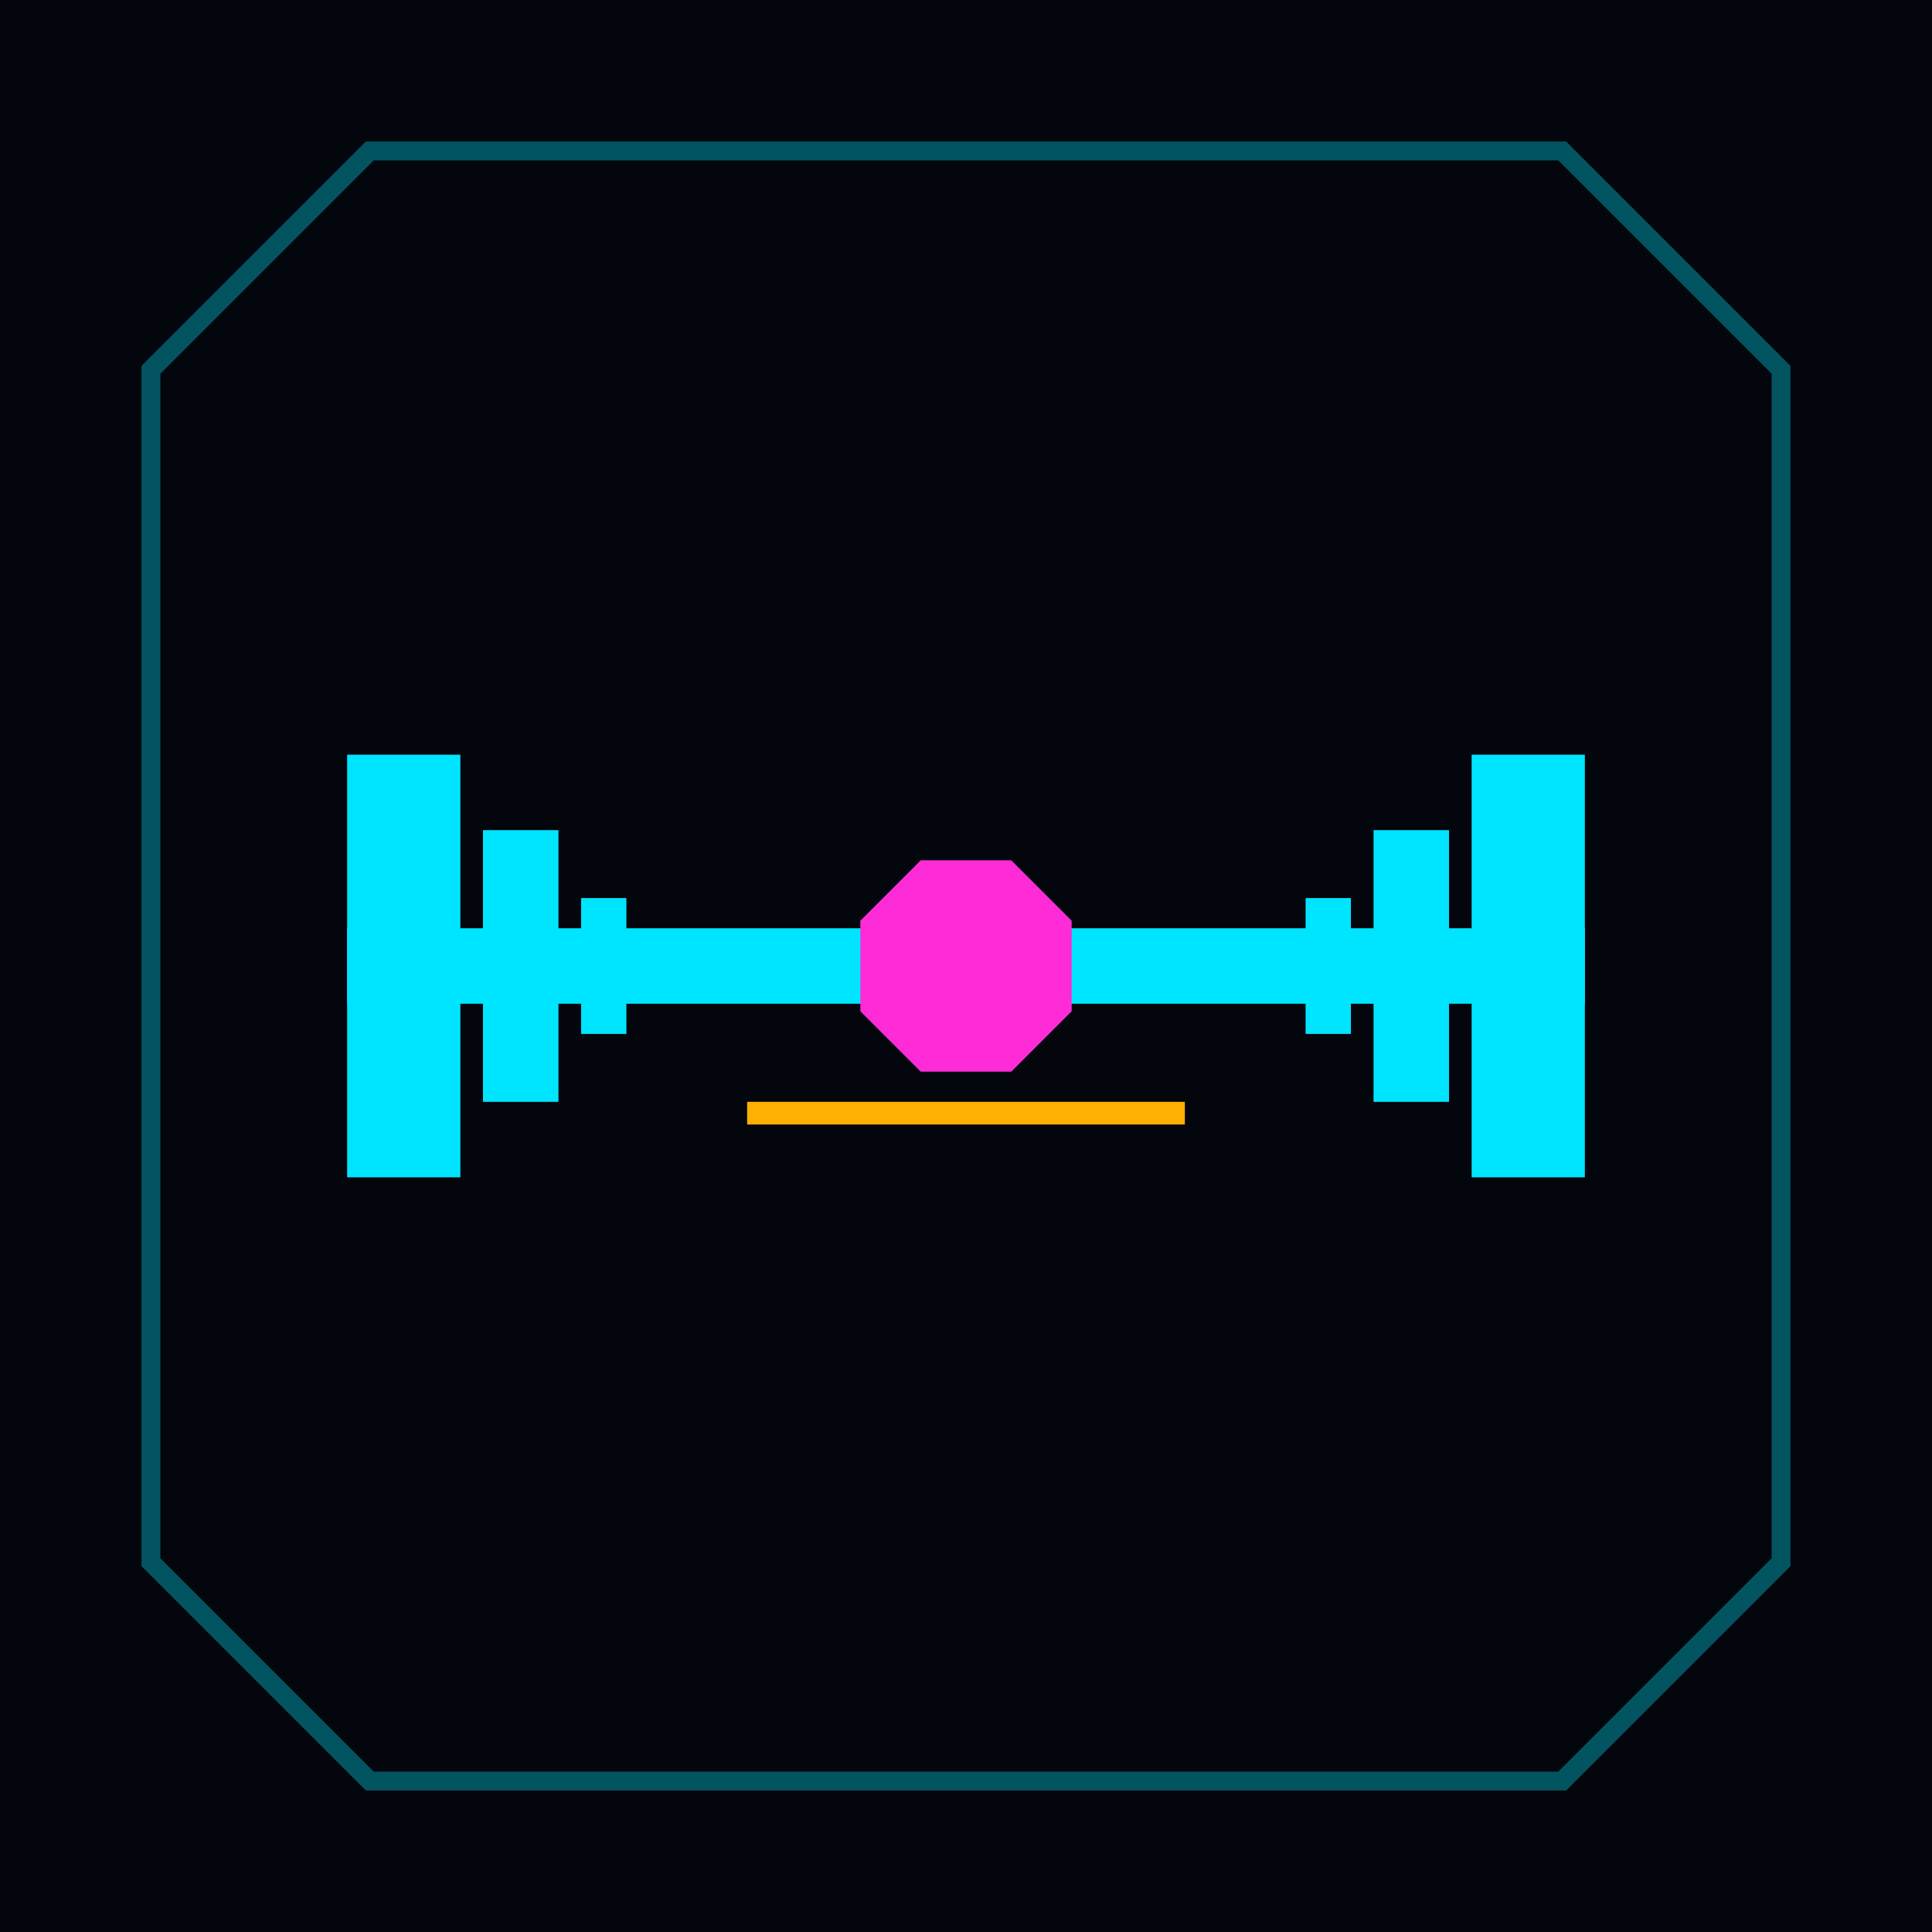
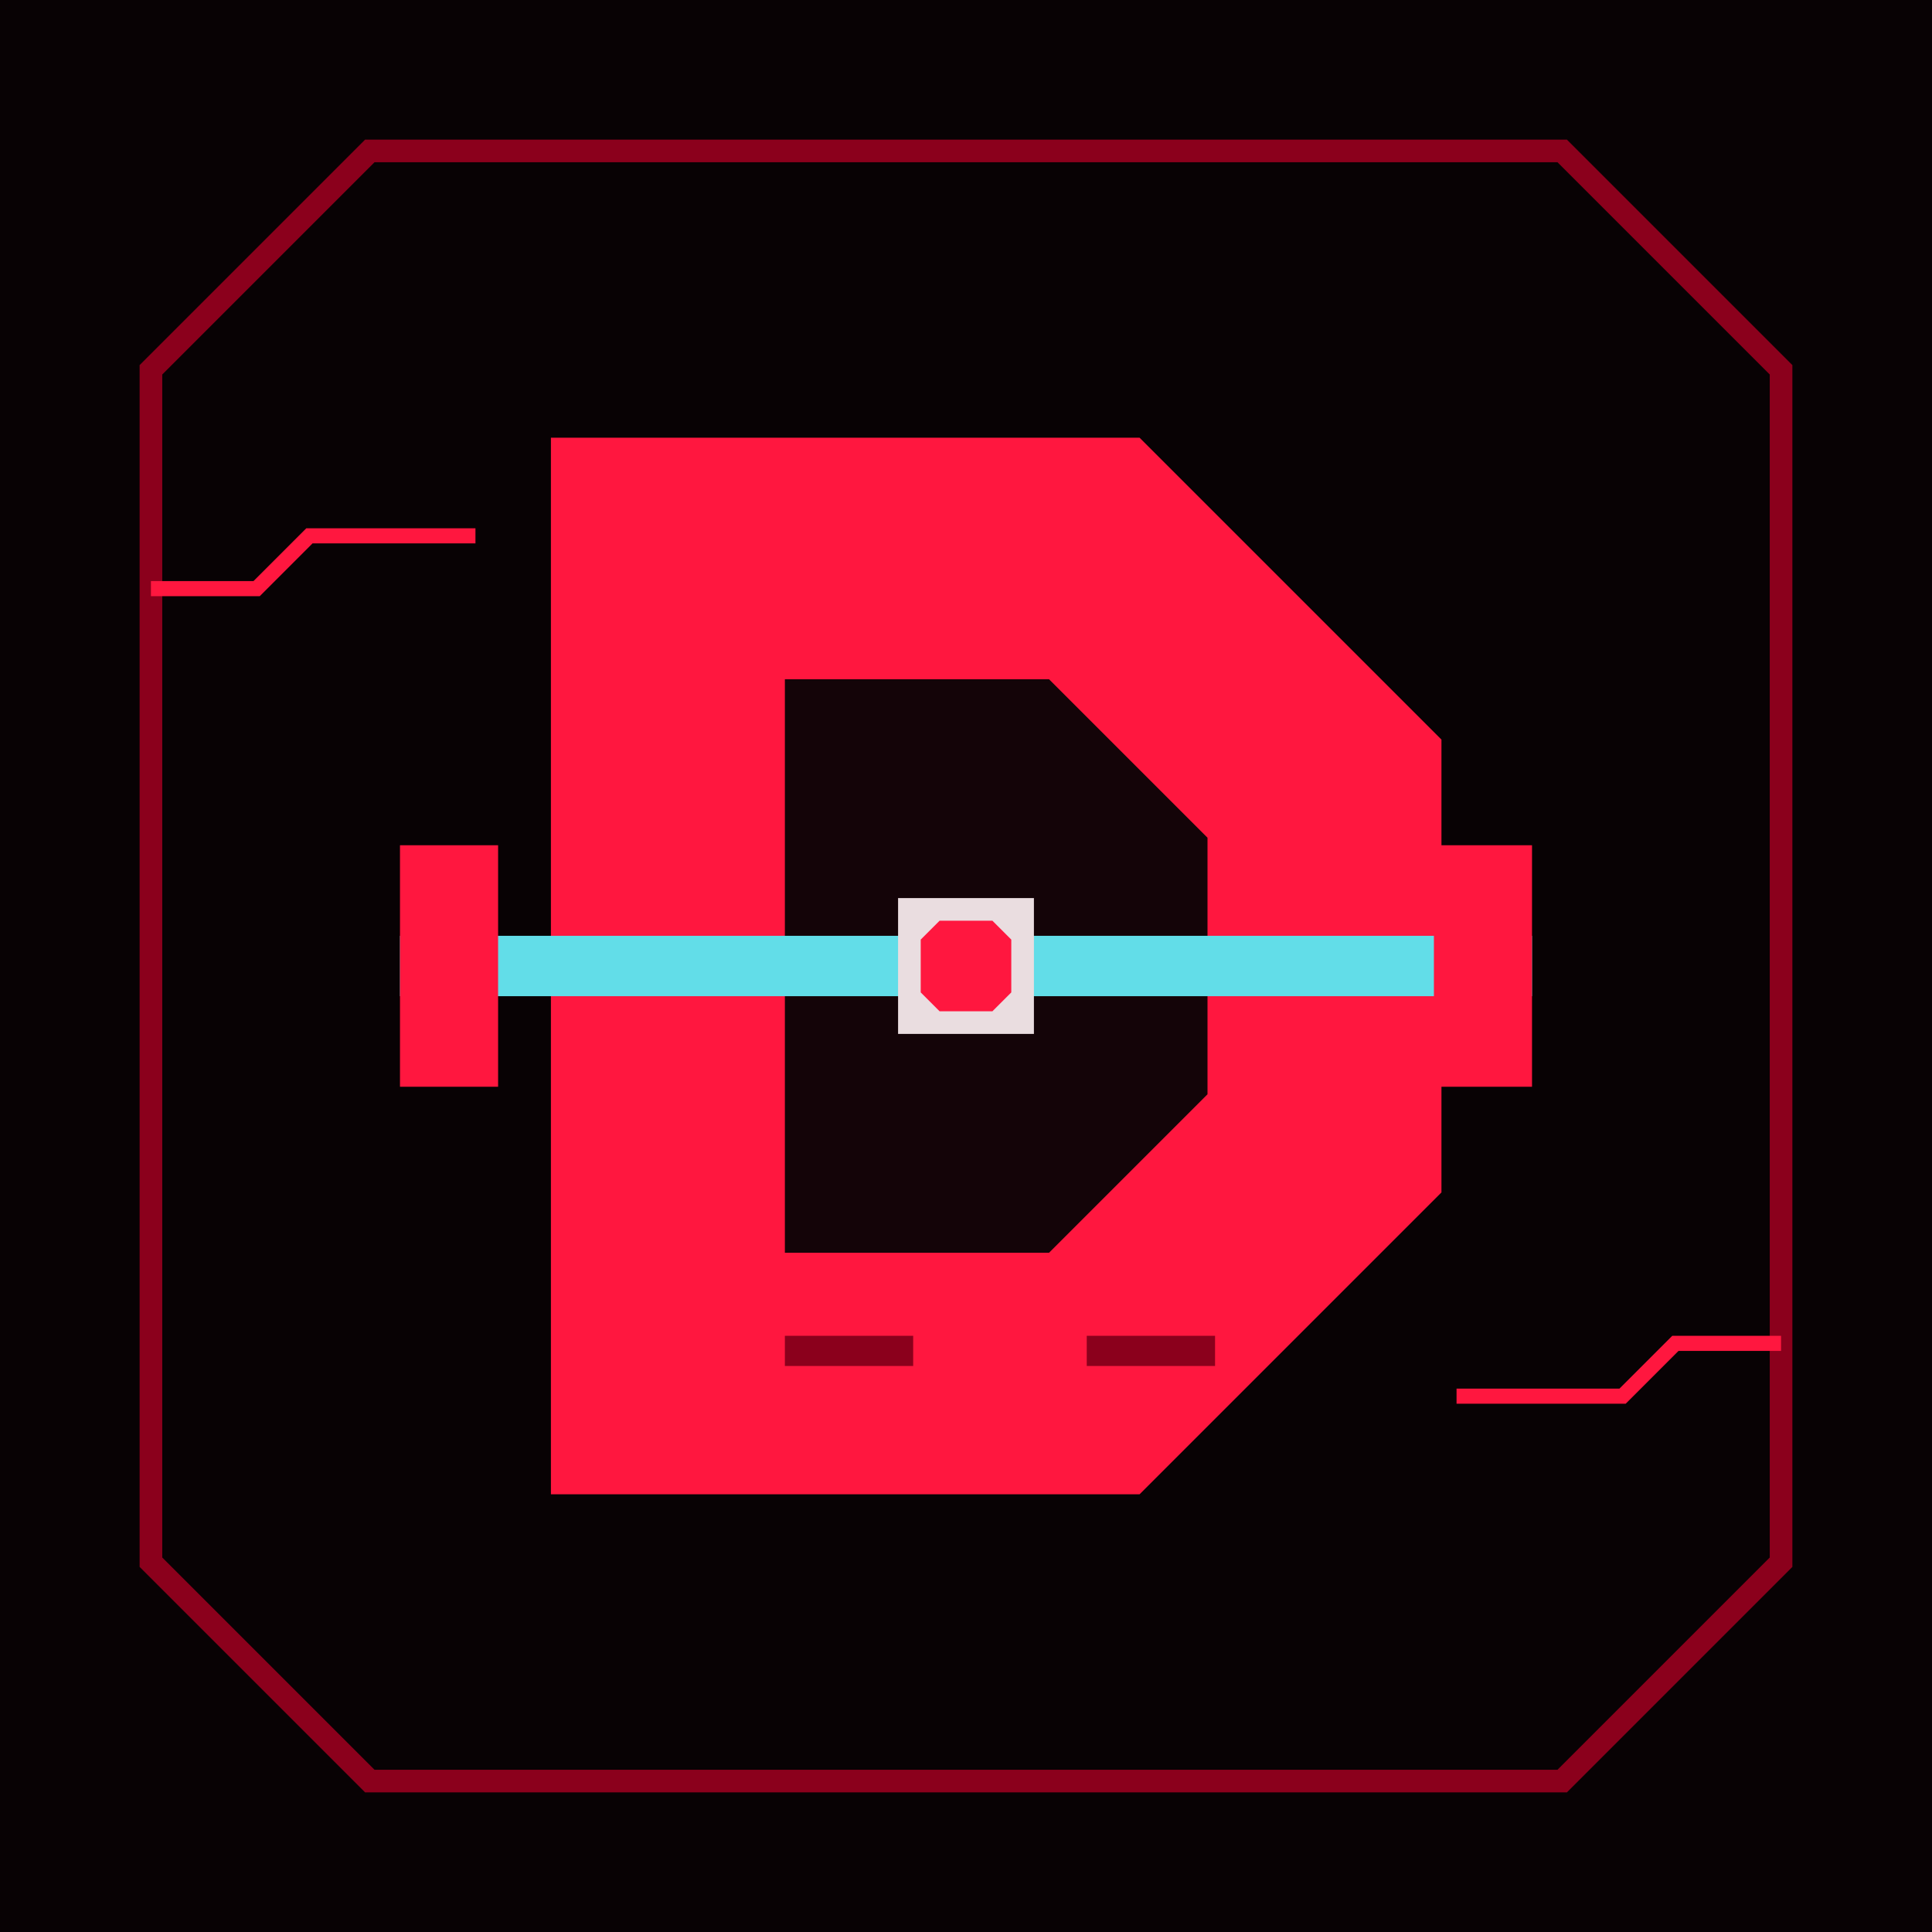
<svg xmlns="http://www.w3.org/2000/svg" width="512" height="512" viewBox="0 0 512 512" role="img" aria-label="Cyber Gym">
-   <rect width="512" height="512" fill="#04060D" />
-   <path d="M98 40 H414 L472 98 V414 L414 472 H98 L40 414 V98 Z" fill="none" stroke="#00E5FF" stroke-opacity=".35" stroke-width="5" />
-   <g fill="#00E5FF">
-     <rect x="92" y="246" width="328" height="20" />
-     <rect x="92" y="200" width="30" height="112" />
-     <rect x="128" y="220" width="20" height="72" />
-     <rect x="390" y="200" width="30" height="112" />
-     <rect x="364" y="220" width="20" height="72" />
-     <rect x="154" y="238" width="12" height="36" />
-     <rect x="346" y="238" width="12" height="36" />
-   </g>
-   <path d="M244 228 H268 L284 244 V268 L268 284 H244 L228 268 V244 Z" fill="#FF2BD6" />
-   <rect x="198" y="292" width="116" height="6" fill="#FFB000" />
+   <rect width="512" height="512" fill="#080204" />
+   <path d="M98 40 H414 L472 98 V414 L414 472 H98 L40 414 V98 Z" fill="none" stroke="#8B001C" stroke-width="6" />
+   <path d="M40 156H68L82 142H126M386 370H430L444 356H472" fill="none" stroke="#FF173F" stroke-width="4" />
+   <path d="M146 116H302L382 196V316L302 396H146Z" fill="#FF173F" />
+   <path d="M208 180H278L320 222V290L278 332H208Z" fill="#140408" />
+   <path d="M106 248H406V264H106Z" fill="#62DDE8" />
+   <path d="M106 224H132V288H106ZM380 224H406V288H380Z" fill="#FF173F" />
+   <rect x="238" y="238" width="36" height="36" fill="#EADDE0" />
+   <path d="M249 244H263L268 249V263L263 268H249L244 263V249Z" fill="#FF173F" />
+   <path d="M208 354H242V362H208ZM288 354H322V362H288Z" fill="#8B001C" />
+   <path d="M248 354H282V362H248Z" fill="#FF173F" />
</svg>
